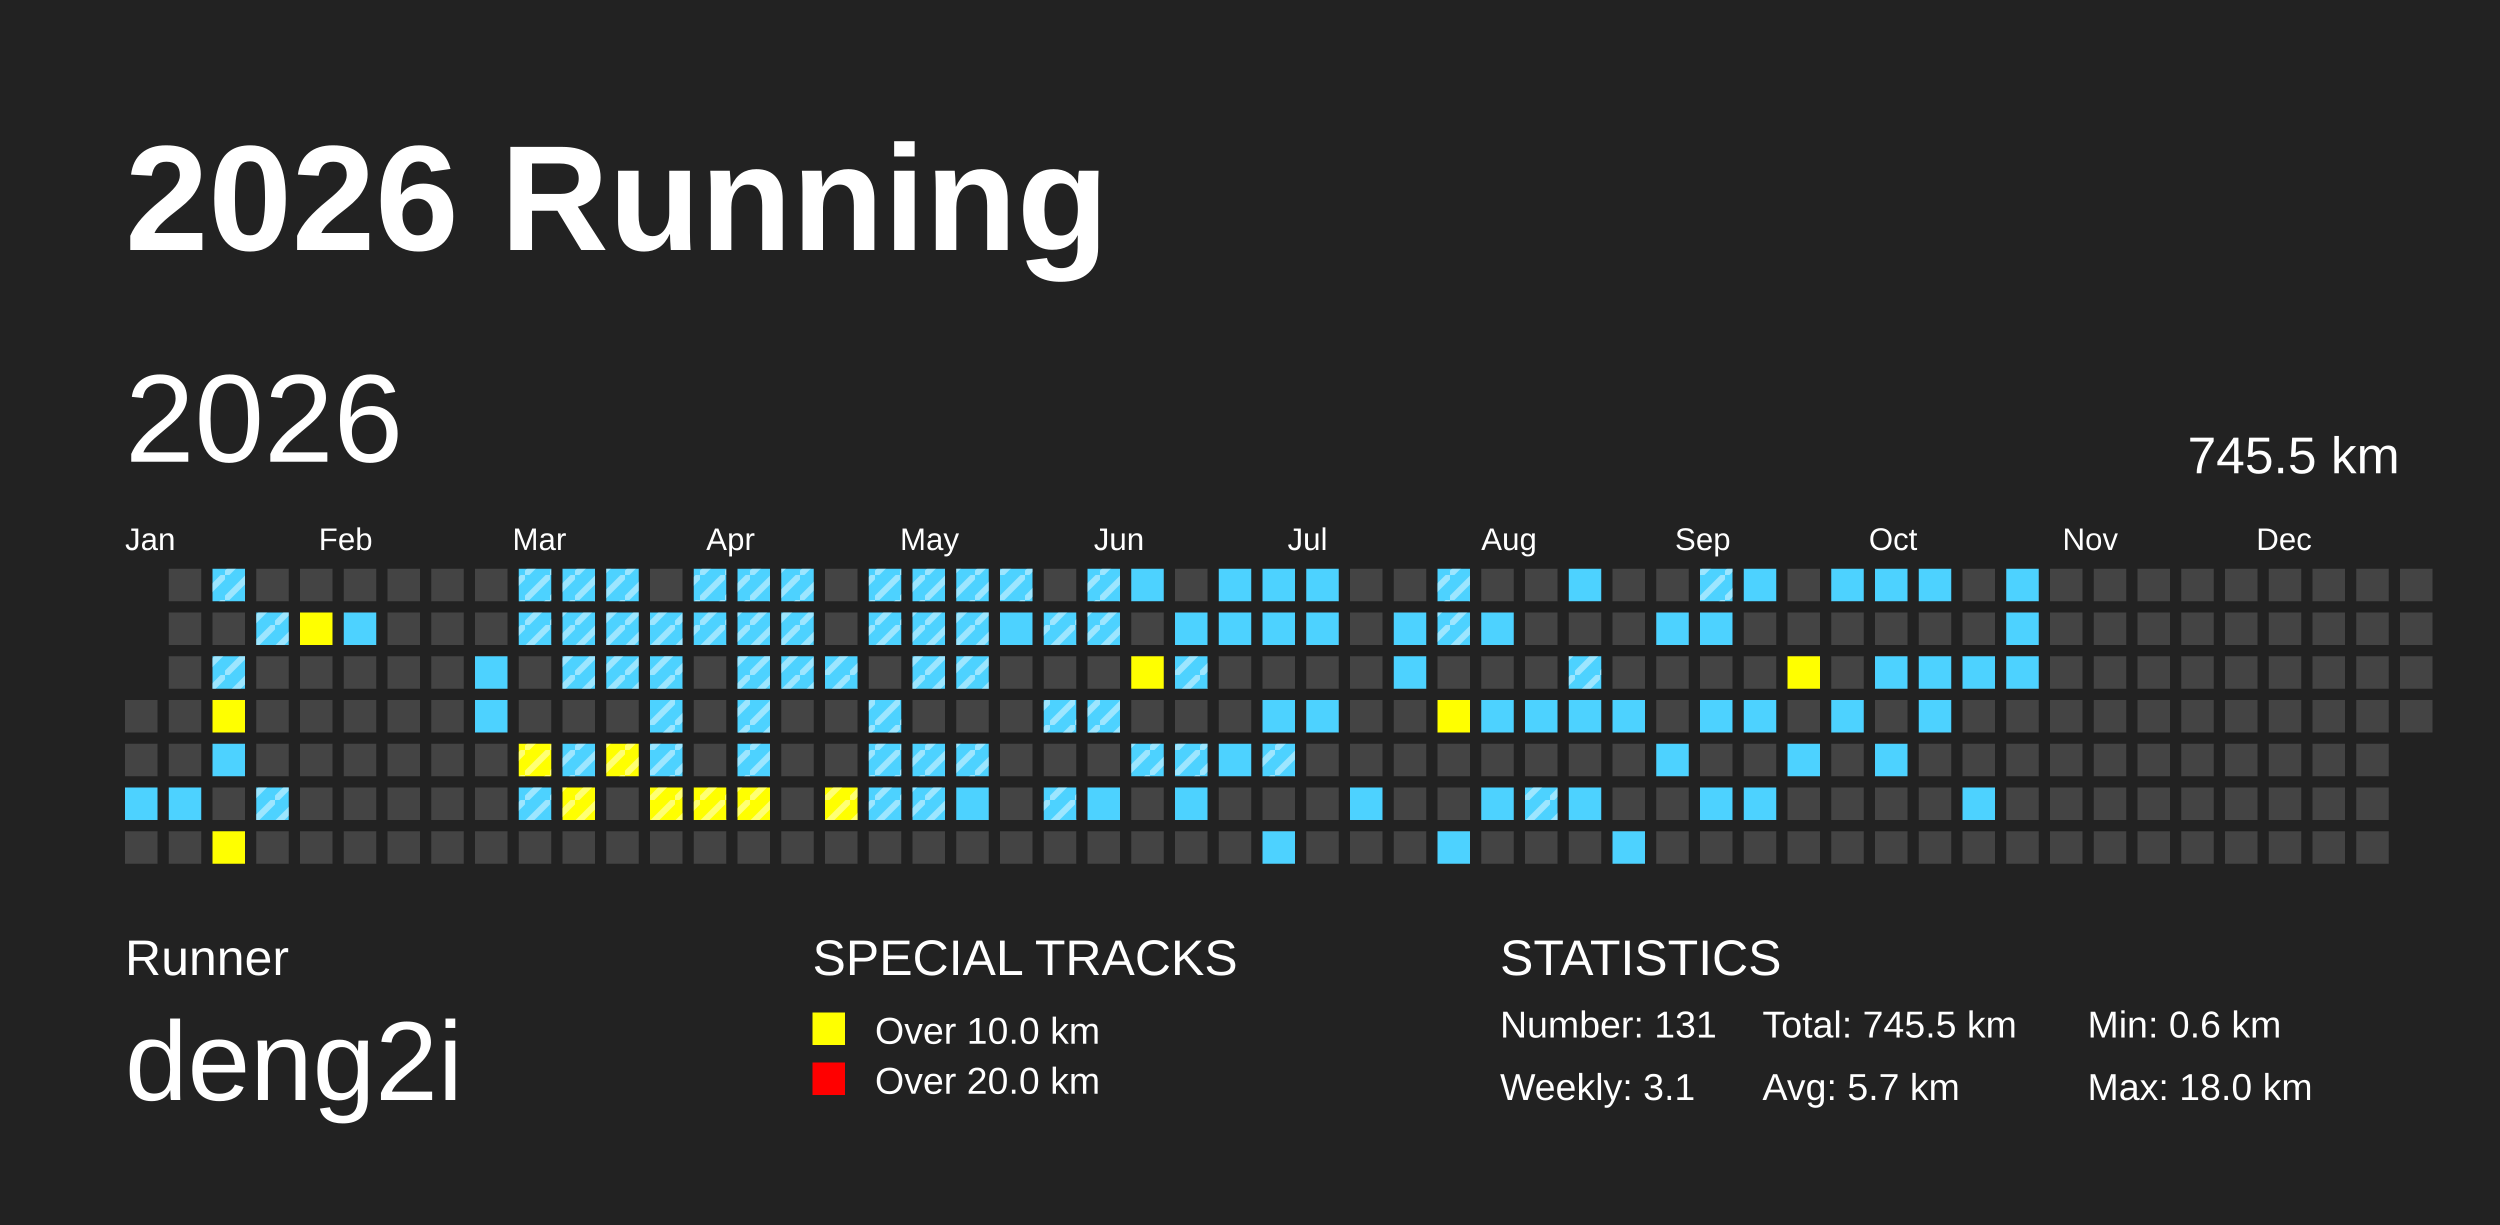
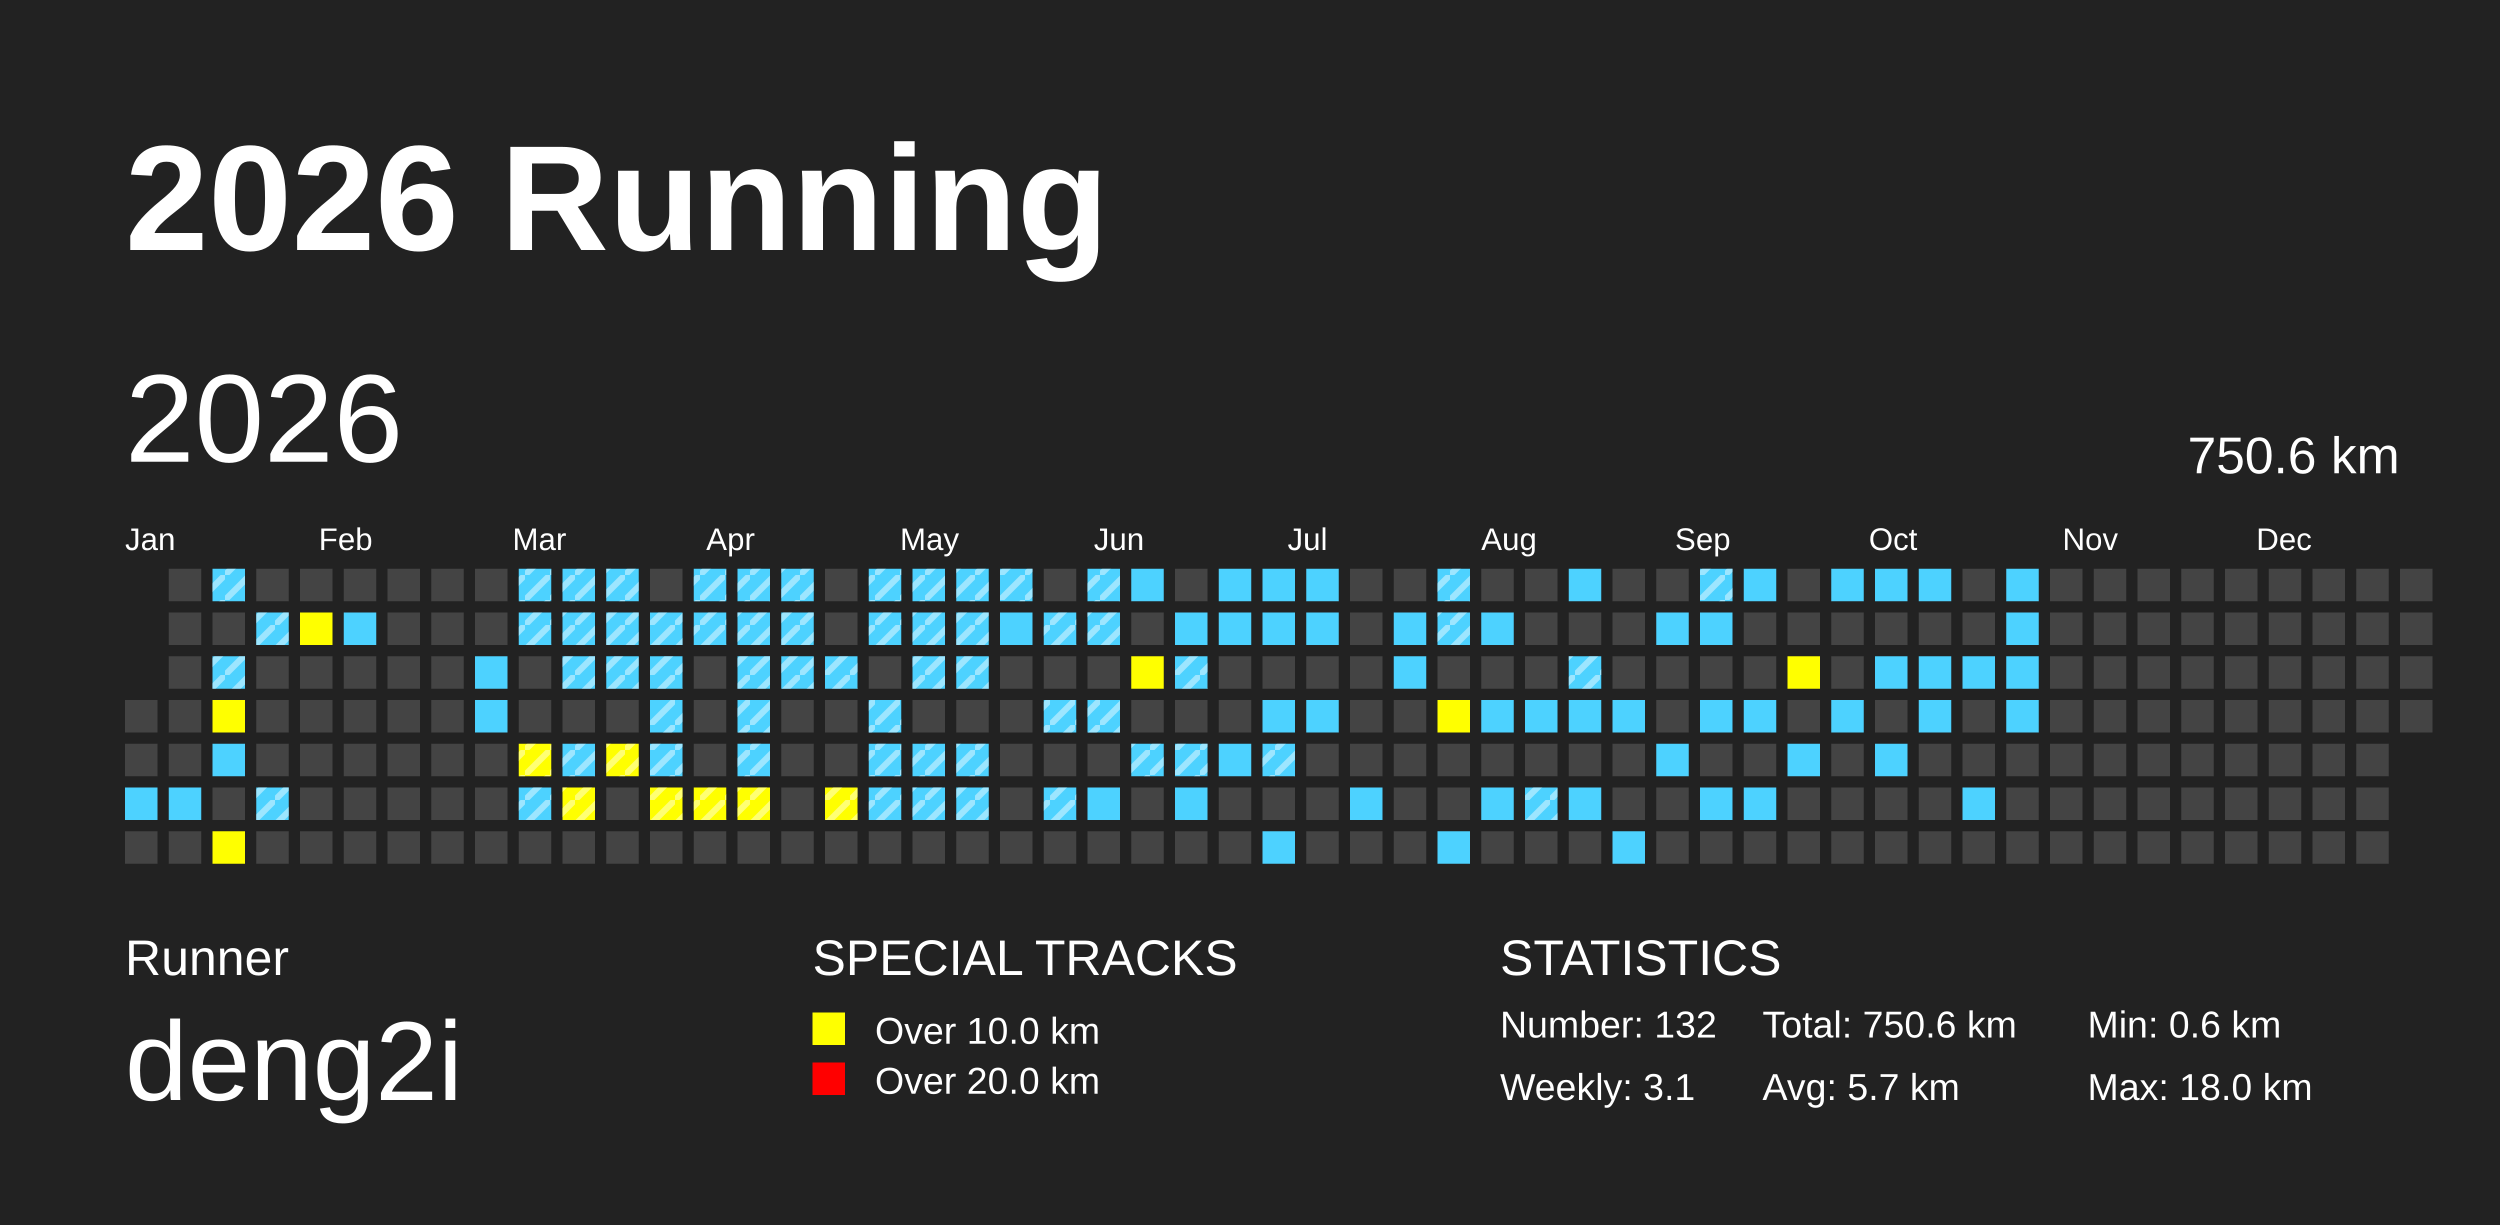
<svg xmlns="http://www.w3.org/2000/svg" baseProfile="full" height="98mm" version="1.1" viewBox="0,0,200,98" width="200mm">
  <defs>
    <pattern height="2" id="indoor-stripe" patternUnits="userSpaceOnUse" width="2">
      <line stroke="white" stroke-opacity="0.45" stroke-width="0.5" x1="0" x2="2" y1="2" y2="0" />
    </pattern>
  </defs>
  <rect fill="#222222" height="98" width="200" x="0" y="0" />
  <text fill="#FFFFFF" style="font-size:12px; font-family:Arial; font-weight:bold;" x="10" y="20">2026 Running</text>
  <text fill="#FFFFFF" style="font-size:4px; font-family:Arial" x="10" y="78">Runner</text>
  <text fill="#FFFFFF" style="font-size:9px; font-family:Arial" x="10" y="88">deng2i</text>
  <text fill="#FFFFFF" style="font-size:4px; font-family:Arial" x="65" y="78">SPECIAL TRACKS</text>
  <rect fill="yellow" height="2.6" width="2.6" x="65" y="81" />
  <text fill="#FFFFFF" style="font-size:3px; font-family:Arial" x="70" y="83.5">Over 10.0 km</text>
  <rect fill="red" height="2.6" width="2.6" x="65" y="85" />
  <text fill="#FFFFFF" style="font-size:3px; font-family:Arial" x="70" y="87.5">Over 20.0 km</text>
  <text fill="#FFFFFF" style="font-size:4px; font-family:Arial" x="120" y="78">STATISTICS</text>
-   <text fill="#FFFFFF" style="font-size:3px; font-family:Arial" x="120" y="83">Number: 131</text>
+   <text fill="#FFFFFF" style="font-size:3px; font-family:Arial" x="120" y="83">Number: 132</text>
  <text fill="#FFFFFF" style="font-size:3px; font-family:Arial" x="120" y="88">Weekly: 3.1</text>
-   <text fill="#FFFFFF" style="font-size:3px; font-family:Arial" x="141" y="83">Total: 745.5 km</text>
+   <text fill="#FFFFFF" style="font-size:3px; font-family:Arial" x="141" y="83">Total: 750.6 km</text>
  <text fill="#FFFFFF" style="font-size:3px; font-family:Arial" x="141" y="88">Avg: 5.7 km</text>
  <text fill="#FFFFFF" style="font-size:3px; font-family:Arial" x="167" y="83">Min: 0.6 km</text>
  <text fill="#FFFFFF" style="font-size:3px; font-family:Arial" x="167" y="88">Max: 18.0 km</text>
  <text dominant-baseline="hanging" fill="#FFFFFF" style="font-size:10.0px; font-family:Arial;" x="10" y="30">2026</text>
-   <text dominant-baseline="hanging" fill="#FFFFFF" style="font-size:4.125px; font-family:Arial;" x="175" y="35">745.5 km</text>
+   <text dominant-baseline="hanging" fill="#FFFFFF" style="font-size:4.125px; font-family:Arial;" x="175" y="35">750.6 km</text>
  <text fill="#FFFFFF" style="font-size:2.5px; font-family:Arial" x="10.0" y="44">Jan</text>
  <text fill="#FFFFFF" style="font-size:2.5px; font-family:Arial" x="25.5" y="44">Feb</text>
  <text fill="#FFFFFF" style="font-size:2.5px; font-family:Arial" x="41.0" y="44">Mar</text>
  <text fill="#FFFFFF" style="font-size:2.5px; font-family:Arial" x="56.5" y="44">Apr</text>
  <text fill="#FFFFFF" style="font-size:2.5px; font-family:Arial" x="72.0" y="44">May</text>
  <text fill="#FFFFFF" style="font-size:2.5px; font-family:Arial" x="87.5" y="44">Jun</text>
  <text fill="#FFFFFF" style="font-size:2.5px; font-family:Arial" x="103.0" y="44">Jul</text>
  <text fill="#FFFFFF" style="font-size:2.5px; font-family:Arial" x="118.5" y="44">Aug</text>
  <text fill="#FFFFFF" style="font-size:2.5px; font-family:Arial" x="134.0" y="44">Sep</text>
  <text fill="#FFFFFF" style="font-size:2.5px; font-family:Arial" x="149.5" y="44">Oct</text>
  <text fill="#FFFFFF" style="font-size:2.5px; font-family:Arial" x="165.0" y="44">Nov</text>
  <text fill="#FFFFFF" style="font-size:2.5px; font-family:Arial" x="180.5" y="44">Dec</text>
  <rect fill="#444444" height="2.6" width="2.6" x="10.0" y="56.0" />
  <rect fill="#444444" height="2.6" width="2.6" x="10.0" y="59.5" />
  <rect fill="#4DD2FF" height="2.6" width="2.6" x="10.0" y="63.0" />
  <rect fill="#444444" height="2.6" width="2.6" x="10.0" y="66.5" />
  <rect fill="#444444" height="2.6" width="2.6" x="13.5" y="45.5" />
  <rect fill="#444444" height="2.6" width="2.6" x="13.5" y="49.0" />
  <rect fill="#444444" height="2.6" width="2.6" x="13.5" y="52.5" />
  <rect fill="#444444" height="2.6" width="2.6" x="13.5" y="56.0" />
  <rect fill="#444444" height="2.6" width="2.6" x="13.5" y="59.5" />
  <rect fill="#4DD2FF" height="2.6" width="2.6" x="13.5" y="63.0" />
  <rect fill="#444444" height="2.6" width="2.6" x="13.5" y="66.5" />
  <rect fill="#4DD2FF" height="2.6" width="2.6" x="17.0" y="45.5" />
  <rect fill="url(#indoor-stripe)" height="2.6" style="pointer-events: none;" width="2.6" x="17.0" y="45.5" />
  <rect fill="#444444" height="2.6" width="2.6" x="17.0" y="49.0" />
  <rect fill="#4DD2FF" height="2.6" width="2.6" x="17.0" y="52.5" />
  <rect fill="url(#indoor-stripe)" height="2.6" style="pointer-events: none;" width="2.6" x="17.0" y="52.5" />
  <rect fill="yellow" height="2.6" width="2.6" x="17.0" y="56.0" />
  <rect fill="#4DD2FF" height="2.6" width="2.6" x="17.0" y="59.5" />
  <rect fill="#444444" height="2.6" width="2.6" x="17.0" y="63.0" />
  <rect fill="yellow" height="2.6" width="2.6" x="17.0" y="66.5" />
  <rect fill="#444444" height="2.6" width="2.6" x="20.5" y="45.5" />
  <rect fill="#4DD2FF" height="2.6" width="2.6" x="20.5" y="49.0" />
  <rect fill="url(#indoor-stripe)" height="2.6" style="pointer-events: none;" width="2.6" x="20.5" y="49.0" />
  <rect fill="#444444" height="2.6" width="2.6" x="20.5" y="52.5" />
  <rect fill="#444444" height="2.6" width="2.6" x="20.5" y="56.0" />
  <rect fill="#444444" height="2.6" width="2.6" x="20.5" y="59.5" />
  <rect fill="#4DD2FF" height="2.6" width="2.6" x="20.5" y="63.0" />
  <rect fill="url(#indoor-stripe)" height="2.6" style="pointer-events: none;" width="2.6" x="20.5" y="63.0" />
  <rect fill="#444444" height="2.6" width="2.6" x="20.5" y="66.5" />
  <rect fill="#444444" height="2.6" width="2.6" x="24.0" y="45.5" />
  <rect fill="yellow" height="2.6" width="2.6" x="24.0" y="49.0" />
  <rect fill="#444444" height="2.6" width="2.6" x="24.0" y="52.5" />
  <rect fill="#444444" height="2.6" width="2.6" x="24.0" y="56.0" />
  <rect fill="#444444" height="2.6" width="2.6" x="24.0" y="59.5" />
  <rect fill="#444444" height="2.6" width="2.6" x="24.0" y="63.0" />
  <rect fill="#444444" height="2.6" width="2.6" x="24.0" y="66.5" />
  <rect fill="#444444" height="2.6" width="2.6" x="27.5" y="45.5" />
  <rect fill="#4DD2FF" height="2.6" width="2.6" x="27.5" y="49.0" />
  <rect fill="#444444" height="2.6" width="2.6" x="27.5" y="52.5" />
  <rect fill="#444444" height="2.6" width="2.6" x="27.5" y="56.0" />
  <rect fill="#444444" height="2.6" width="2.6" x="27.5" y="59.5" />
  <rect fill="#444444" height="2.6" width="2.6" x="27.5" y="63.0" />
  <rect fill="#444444" height="2.6" width="2.6" x="27.5" y="66.5" />
  <rect fill="#444444" height="2.6" width="2.6" x="31.0" y="45.5" />
  <rect fill="#444444" height="2.6" width="2.6" x="31.0" y="49.0" />
  <rect fill="#444444" height="2.6" width="2.6" x="31.0" y="52.5" />
  <rect fill="#444444" height="2.6" width="2.6" x="31.0" y="56.0" />
  <rect fill="#444444" height="2.6" width="2.6" x="31.0" y="59.5" />
  <rect fill="#444444" height="2.6" width="2.6" x="31.0" y="63.0" />
  <rect fill="#444444" height="2.6" width="2.6" x="31.0" y="66.5" />
  <rect fill="#444444" height="2.6" width="2.6" x="34.5" y="45.5" />
  <rect fill="#444444" height="2.6" width="2.6" x="34.5" y="49.0" />
  <rect fill="#444444" height="2.6" width="2.6" x="34.5" y="52.5" />
  <rect fill="#444444" height="2.6" width="2.6" x="34.5" y="56.0" />
  <rect fill="#444444" height="2.6" width="2.6" x="34.5" y="59.5" />
  <rect fill="#444444" height="2.6" width="2.6" x="34.5" y="63.0" />
  <rect fill="#444444" height="2.6" width="2.6" x="34.5" y="66.5" />
  <rect fill="#444444" height="2.6" width="2.6" x="38.0" y="45.5" />
  <rect fill="#444444" height="2.6" width="2.6" x="38.0" y="49.0" />
  <rect fill="#4DD2FF" height="2.6" width="2.6" x="38.0" y="52.5" />
  <rect fill="#4DD2FF" height="2.6" width="2.6" x="38.0" y="56.0" />
  <rect fill="#444444" height="2.6" width="2.6" x="38.0" y="59.5" />
  <rect fill="#444444" height="2.6" width="2.6" x="38.0" y="63.0" />
  <rect fill="#444444" height="2.6" width="2.6" x="38.0" y="66.5" />
  <rect fill="#4DD2FF" height="2.6" width="2.6" x="41.5" y="45.5" />
  <rect fill="url(#indoor-stripe)" height="2.6" style="pointer-events: none;" width="2.6" x="41.5" y="45.5" />
  <rect fill="#4DD2FF" height="2.6" width="2.6" x="41.5" y="49.0" />
  <rect fill="url(#indoor-stripe)" height="2.6" style="pointer-events: none;" width="2.6" x="41.5" y="49.0" />
  <rect fill="#444444" height="2.6" width="2.6" x="41.5" y="52.5" />
  <rect fill="#444444" height="2.6" width="2.6" x="41.5" y="56.0" />
  <rect fill="yellow" height="2.6" width="2.6" x="41.5" y="59.5" />
  <rect fill="url(#indoor-stripe)" height="2.6" style="pointer-events: none;" width="2.6" x="41.5" y="59.5" />
  <rect fill="#4DD2FF" height="2.6" width="2.6" x="41.5" y="63.0" />
  <rect fill="url(#indoor-stripe)" height="2.6" style="pointer-events: none;" width="2.6" x="41.5" y="63.0" />
  <rect fill="#444444" height="2.6" width="2.6" x="41.5" y="66.5" />
  <rect fill="#4DD2FF" height="2.6" width="2.6" x="45.0" y="45.5" />
  <rect fill="url(#indoor-stripe)" height="2.6" style="pointer-events: none;" width="2.6" x="45.0" y="45.5" />
  <rect fill="#4DD2FF" height="2.6" width="2.6" x="45.0" y="49.0" />
  <rect fill="url(#indoor-stripe)" height="2.6" style="pointer-events: none;" width="2.6" x="45.0" y="49.0" />
  <rect fill="#4DD2FF" height="2.6" width="2.6" x="45.0" y="52.5" />
  <rect fill="url(#indoor-stripe)" height="2.6" style="pointer-events: none;" width="2.6" x="45.0" y="52.5" />
  <rect fill="#444444" height="2.6" width="2.6" x="45.0" y="56.0" />
  <rect fill="#4DD2FF" height="2.6" width="2.6" x="45.0" y="59.5" />
  <rect fill="url(#indoor-stripe)" height="2.6" style="pointer-events: none;" width="2.6" x="45.0" y="59.5" />
  <rect fill="yellow" height="2.6" width="2.6" x="45.0" y="63.0" />
  <rect fill="url(#indoor-stripe)" height="2.6" style="pointer-events: none;" width="2.6" x="45.0" y="63.0" />
  <rect fill="#444444" height="2.6" width="2.6" x="45.0" y="66.5" />
  <rect fill="#4DD2FF" height="2.6" width="2.6" x="48.5" y="45.5" />
  <rect fill="url(#indoor-stripe)" height="2.6" style="pointer-events: none;" width="2.6" x="48.5" y="45.5" />
  <rect fill="#4DD2FF" height="2.6" width="2.6" x="48.5" y="49.0" />
  <rect fill="url(#indoor-stripe)" height="2.6" style="pointer-events: none;" width="2.6" x="48.5" y="49.0" />
  <rect fill="#4DD2FF" height="2.6" width="2.6" x="48.5" y="52.5" />
  <rect fill="url(#indoor-stripe)" height="2.6" style="pointer-events: none;" width="2.6" x="48.5" y="52.5" />
  <rect fill="#444444" height="2.6" width="2.6" x="48.5" y="56.0" />
  <rect fill="yellow" height="2.6" width="2.6" x="48.5" y="59.5" />
  <rect fill="url(#indoor-stripe)" height="2.6" style="pointer-events: none;" width="2.6" x="48.5" y="59.5" />
  <rect fill="#444444" height="2.6" width="2.6" x="48.5" y="63.0" />
  <rect fill="#444444" height="2.6" width="2.6" x="48.5" y="66.5" />
  <rect fill="#444444" height="2.6" width="2.6" x="52.0" y="45.5" />
  <rect fill="#4DD2FF" height="2.6" width="2.6" x="52.0" y="49.0" />
  <rect fill="url(#indoor-stripe)" height="2.6" style="pointer-events: none;" width="2.6" x="52.0" y="49.0" />
  <rect fill="#4DD2FF" height="2.6" width="2.6" x="52.0" y="52.5" />
  <rect fill="url(#indoor-stripe)" height="2.6" style="pointer-events: none;" width="2.6" x="52.0" y="52.5" />
  <rect fill="#4DD2FF" height="2.6" width="2.6" x="52.0" y="56.0" />
  <rect fill="url(#indoor-stripe)" height="2.6" style="pointer-events: none;" width="2.6" x="52.0" y="56.0" />
  <rect fill="#4DD2FF" height="2.6" width="2.6" x="52.0" y="59.5" />
  <rect fill="url(#indoor-stripe)" height="2.6" style="pointer-events: none;" width="2.6" x="52.0" y="59.5" />
  <rect fill="yellow" height="2.6" width="2.6" x="52.0" y="63.0" />
  <rect fill="url(#indoor-stripe)" height="2.6" style="pointer-events: none;" width="2.6" x="52.0" y="63.0" />
  <rect fill="#444444" height="2.6" width="2.6" x="52.0" y="66.5" />
  <rect fill="#4DD2FF" height="2.6" width="2.6" x="55.5" y="45.5" />
  <rect fill="url(#indoor-stripe)" height="2.6" style="pointer-events: none;" width="2.6" x="55.5" y="45.5" />
  <rect fill="#4DD2FF" height="2.6" width="2.6" x="55.5" y="49.0" />
  <rect fill="url(#indoor-stripe)" height="2.6" style="pointer-events: none;" width="2.6" x="55.5" y="49.0" />
  <rect fill="#444444" height="2.6" width="2.6" x="55.5" y="52.5" />
  <rect fill="#444444" height="2.6" width="2.6" x="55.5" y="56.0" />
  <rect fill="#444444" height="2.6" width="2.6" x="55.5" y="59.5" />
  <rect fill="yellow" height="2.6" width="2.6" x="55.5" y="63.0" />
  <rect fill="url(#indoor-stripe)" height="2.6" style="pointer-events: none;" width="2.6" x="55.5" y="63.0" />
  <rect fill="#444444" height="2.6" width="2.6" x="55.5" y="66.5" />
  <rect fill="#4DD2FF" height="2.6" width="2.6" x="59.0" y="45.5" />
  <rect fill="url(#indoor-stripe)" height="2.6" style="pointer-events: none;" width="2.6" x="59.0" y="45.5" />
  <rect fill="#4DD2FF" height="2.6" width="2.6" x="59.0" y="49.0" />
  <rect fill="url(#indoor-stripe)" height="2.6" style="pointer-events: none;" width="2.6" x="59.0" y="49.0" />
  <rect fill="#4DD2FF" height="2.6" width="2.6" x="59.0" y="52.5" />
  <rect fill="url(#indoor-stripe)" height="2.6" style="pointer-events: none;" width="2.6" x="59.0" y="52.5" />
  <rect fill="#4DD2FF" height="2.6" width="2.6" x="59.0" y="56.0" />
  <rect fill="url(#indoor-stripe)" height="2.6" style="pointer-events: none;" width="2.6" x="59.0" y="56.0" />
  <rect fill="#4DD2FF" height="2.6" width="2.6" x="59.0" y="59.5" />
  <rect fill="url(#indoor-stripe)" height="2.6" style="pointer-events: none;" width="2.6" x="59.0" y="59.5" />
  <rect fill="yellow" height="2.6" width="2.6" x="59.0" y="63.0" />
  <rect fill="url(#indoor-stripe)" height="2.6" style="pointer-events: none;" width="2.6" x="59.0" y="63.0" />
  <rect fill="#444444" height="2.6" width="2.6" x="59.0" y="66.5" />
  <rect fill="#4DD2FF" height="2.6" width="2.6" x="62.5" y="45.5" />
  <rect fill="url(#indoor-stripe)" height="2.6" style="pointer-events: none;" width="2.6" x="62.5" y="45.5" />
  <rect fill="#4DD2FF" height="2.6" width="2.6" x="62.5" y="49.0" />
  <rect fill="url(#indoor-stripe)" height="2.6" style="pointer-events: none;" width="2.6" x="62.5" y="49.0" />
  <rect fill="#4DD2FF" height="2.6" width="2.6" x="62.5" y="52.5" />
  <rect fill="url(#indoor-stripe)" height="2.6" style="pointer-events: none;" width="2.6" x="62.5" y="52.5" />
  <rect fill="#444444" height="2.6" width="2.6" x="62.5" y="56.0" />
  <rect fill="#444444" height="2.6" width="2.6" x="62.5" y="59.5" />
  <rect fill="#444444" height="2.6" width="2.6" x="62.5" y="63.0" />
  <rect fill="#444444" height="2.6" width="2.6" x="62.5" y="66.5" />
  <rect fill="#444444" height="2.6" width="2.6" x="66.0" y="45.5" />
  <rect fill="#444444" height="2.6" width="2.6" x="66.0" y="49.0" />
  <rect fill="#4DD2FF" height="2.6" width="2.6" x="66.0" y="52.5" />
  <rect fill="url(#indoor-stripe)" height="2.6" style="pointer-events: none;" width="2.6" x="66.0" y="52.5" />
  <rect fill="#444444" height="2.6" width="2.6" x="66.0" y="56.0" />
  <rect fill="#444444" height="2.6" width="2.6" x="66.0" y="59.5" />
  <rect fill="yellow" height="2.6" width="2.6" x="66.0" y="63.0" />
  <rect fill="url(#indoor-stripe)" height="2.6" style="pointer-events: none;" width="2.6" x="66.0" y="63.0" />
  <rect fill="#444444" height="2.6" width="2.6" x="66.0" y="66.5" />
  <rect fill="#4DD2FF" height="2.6" width="2.6" x="69.5" y="45.5" />
  <rect fill="url(#indoor-stripe)" height="2.6" style="pointer-events: none;" width="2.6" x="69.5" y="45.5" />
  <rect fill="#4DD2FF" height="2.6" width="2.6" x="69.5" y="49.0" />
  <rect fill="url(#indoor-stripe)" height="2.6" style="pointer-events: none;" width="2.6" x="69.5" y="49.0" />
  <rect fill="#444444" height="2.6" width="2.6" x="69.5" y="52.5" />
  <rect fill="#4DD2FF" height="2.6" width="2.6" x="69.5" y="56.0" />
  <rect fill="url(#indoor-stripe)" height="2.6" style="pointer-events: none;" width="2.6" x="69.5" y="56.0" />
  <rect fill="#4DD2FF" height="2.6" width="2.6" x="69.5" y="59.5" />
  <rect fill="url(#indoor-stripe)" height="2.6" style="pointer-events: none;" width="2.6" x="69.5" y="59.5" />
  <rect fill="#4DD2FF" height="2.6" width="2.6" x="69.5" y="63.0" />
  <rect fill="url(#indoor-stripe)" height="2.6" style="pointer-events: none;" width="2.6" x="69.5" y="63.0" />
  <rect fill="#444444" height="2.6" width="2.6" x="69.5" y="66.5" />
  <rect fill="#4DD2FF" height="2.6" width="2.6" x="73.0" y="45.5" />
  <rect fill="url(#indoor-stripe)" height="2.6" style="pointer-events: none;" width="2.6" x="73.0" y="45.5" />
  <rect fill="#4DD2FF" height="2.6" width="2.6" x="73.0" y="49.0" />
  <rect fill="url(#indoor-stripe)" height="2.6" style="pointer-events: none;" width="2.6" x="73.0" y="49.0" />
  <rect fill="#4DD2FF" height="2.6" width="2.6" x="73.0" y="52.5" />
  <rect fill="url(#indoor-stripe)" height="2.6" style="pointer-events: none;" width="2.6" x="73.0" y="52.5" />
  <rect fill="#444444" height="2.6" width="2.6" x="73.0" y="56.0" />
  <rect fill="#4DD2FF" height="2.6" width="2.6" x="73.0" y="59.5" />
  <rect fill="url(#indoor-stripe)" height="2.6" style="pointer-events: none;" width="2.6" x="73.0" y="59.5" />
  <rect fill="#4DD2FF" height="2.6" width="2.6" x="73.0" y="63.0" />
  <rect fill="url(#indoor-stripe)" height="2.6" style="pointer-events: none;" width="2.6" x="73.0" y="63.0" />
  <rect fill="#444444" height="2.6" width="2.6" x="73.0" y="66.5" />
  <rect fill="#4DD2FF" height="2.6" width="2.6" x="76.5" y="45.5" />
  <rect fill="url(#indoor-stripe)" height="2.6" style="pointer-events: none;" width="2.6" x="76.5" y="45.5" />
  <rect fill="#4DD2FF" height="2.6" width="2.6" x="76.5" y="49.0" />
  <rect fill="url(#indoor-stripe)" height="2.6" style="pointer-events: none;" width="2.6" x="76.5" y="49.0" />
  <rect fill="#4DD2FF" height="2.6" width="2.6" x="76.5" y="52.5" />
  <rect fill="url(#indoor-stripe)" height="2.6" style="pointer-events: none;" width="2.6" x="76.5" y="52.5" />
  <rect fill="#444444" height="2.6" width="2.6" x="76.5" y="56.0" />
  <rect fill="#4DD2FF" height="2.6" width="2.6" x="76.5" y="59.5" />
  <rect fill="url(#indoor-stripe)" height="2.6" style="pointer-events: none;" width="2.6" x="76.5" y="59.5" />
  <rect fill="#4DD2FF" height="2.6" width="2.6" x="76.5" y="63.0" />
+   <rect fill="url(#indoor-stripe)" height="2.6" style="pointer-events: none;" width="2.6" x="76.5" y="63.0" />
  <rect fill="#444444" height="2.6" width="2.6" x="76.5" y="66.5" />
  <rect fill="#4DD2FF" height="2.6" width="2.6" x="80.0" y="45.5" />
  <rect fill="url(#indoor-stripe)" height="2.6" style="pointer-events: none;" width="2.6" x="80.0" y="45.5" />
  <rect fill="#4DD2FF" height="2.6" width="2.6" x="80.0" y="49.0" />
  <rect fill="#444444" height="2.6" width="2.6" x="80.0" y="52.5" />
  <rect fill="#444444" height="2.6" width="2.6" x="80.0" y="56.0" />
  <rect fill="#444444" height="2.6" width="2.6" x="80.0" y="59.5" />
  <rect fill="#444444" height="2.6" width="2.6" x="80.0" y="63.0" />
  <rect fill="#444444" height="2.6" width="2.6" x="80.0" y="66.5" />
  <rect fill="#444444" height="2.6" width="2.6" x="83.5" y="45.5" />
  <rect fill="#4DD2FF" height="2.6" width="2.6" x="83.5" y="49.0" />
  <rect fill="url(#indoor-stripe)" height="2.6" style="pointer-events: none;" width="2.6" x="83.5" y="49.0" />
  <rect fill="#444444" height="2.6" width="2.6" x="83.5" y="52.5" />
  <rect fill="#4DD2FF" height="2.6" width="2.6" x="83.5" y="56.0" />
  <rect fill="url(#indoor-stripe)" height="2.6" style="pointer-events: none;" width="2.6" x="83.5" y="56.0" />
  <rect fill="#444444" height="2.6" width="2.6" x="83.5" y="59.5" />
  <rect fill="#4DD2FF" height="2.6" width="2.6" x="83.5" y="63.0" />
  <rect fill="url(#indoor-stripe)" height="2.6" style="pointer-events: none;" width="2.6" x="83.5" y="63.0" />
  <rect fill="#444444" height="2.6" width="2.6" x="83.5" y="66.5" />
  <rect fill="#4DD2FF" height="2.6" width="2.6" x="87.0" y="45.5" />
  <rect fill="url(#indoor-stripe)" height="2.6" style="pointer-events: none;" width="2.6" x="87.0" y="45.5" />
  <rect fill="#4DD2FF" height="2.6" width="2.6" x="87.0" y="49.0" />
  <rect fill="url(#indoor-stripe)" height="2.6" style="pointer-events: none;" width="2.6" x="87.0" y="49.0" />
  <rect fill="#444444" height="2.6" width="2.6" x="87.0" y="52.5" />
  <rect fill="#4DD2FF" height="2.6" width="2.6" x="87.0" y="56.0" />
  <rect fill="url(#indoor-stripe)" height="2.6" style="pointer-events: none;" width="2.6" x="87.0" y="56.0" />
  <rect fill="#444444" height="2.6" width="2.6" x="87.0" y="59.5" />
  <rect fill="#4DD2FF" height="2.6" width="2.6" x="87.0" y="63.0" />
  <rect fill="#444444" height="2.6" width="2.6" x="87.0" y="66.5" />
  <rect fill="#4DD2FF" height="2.6" width="2.6" x="90.5" y="45.5" />
  <rect fill="#444444" height="2.6" width="2.6" x="90.5" y="49.0" />
  <rect fill="yellow" height="2.6" width="2.6" x="90.5" y="52.5" />
  <rect fill="#444444" height="2.6" width="2.6" x="90.5" y="56.0" />
  <rect fill="#4DD2FF" height="2.6" width="2.6" x="90.5" y="59.5" />
  <rect fill="url(#indoor-stripe)" height="2.6" style="pointer-events: none;" width="2.6" x="90.5" y="59.5" />
  <rect fill="#444444" height="2.6" width="2.6" x="90.5" y="63.0" />
  <rect fill="#444444" height="2.6" width="2.6" x="90.5" y="66.5" />
  <rect fill="#444444" height="2.6" width="2.6" x="94.0" y="45.5" />
  <rect fill="#4DD2FF" height="2.6" width="2.6" x="94.0" y="49.0" />
  <rect fill="#4DD2FF" height="2.6" width="2.6" x="94.0" y="52.5" />
  <rect fill="url(#indoor-stripe)" height="2.6" style="pointer-events: none;" width="2.6" x="94.0" y="52.5" />
  <rect fill="#444444" height="2.6" width="2.6" x="94.0" y="56.0" />
  <rect fill="#4DD2FF" height="2.6" width="2.6" x="94.0" y="59.5" />
  <rect fill="url(#indoor-stripe)" height="2.6" style="pointer-events: none;" width="2.6" x="94.0" y="59.5" />
  <rect fill="#4DD2FF" height="2.6" width="2.6" x="94.0" y="63.0" />
  <rect fill="#444444" height="2.6" width="2.6" x="94.0" y="66.5" />
  <rect fill="#4DD2FF" height="2.6" width="2.6" x="97.5" y="45.5" />
  <rect fill="#4DD2FF" height="2.6" width="2.6" x="97.5" y="49.0" />
  <rect fill="#444444" height="2.6" width="2.6" x="97.5" y="52.5" />
  <rect fill="#444444" height="2.6" width="2.6" x="97.5" y="56.0" />
  <rect fill="#4DD2FF" height="2.6" width="2.6" x="97.5" y="59.5" />
  <rect fill="#444444" height="2.6" width="2.6" x="97.5" y="63.0" />
  <rect fill="#444444" height="2.6" width="2.6" x="97.5" y="66.5" />
  <rect fill="#4DD2FF" height="2.6" width="2.6" x="101.0" y="45.5" />
  <rect fill="#4DD2FF" height="2.6" width="2.6" x="101.0" y="49.0" />
  <rect fill="#444444" height="2.6" width="2.6" x="101.0" y="52.5" />
  <rect fill="#4DD2FF" height="2.6" width="2.6" x="101.0" y="56.0" />
  <rect fill="#4DD2FF" height="2.6" width="2.6" x="101.0" y="59.5" />
  <rect fill="url(#indoor-stripe)" height="2.6" style="pointer-events: none;" width="2.6" x="101.0" y="59.5" />
  <rect fill="#444444" height="2.6" width="2.6" x="101.0" y="63.0" />
  <rect fill="#4DD2FF" height="2.6" width="2.6" x="101.0" y="66.5" />
  <rect fill="#4DD2FF" height="2.6" width="2.6" x="104.5" y="45.5" />
  <rect fill="#4DD2FF" height="2.6" width="2.6" x="104.5" y="49.0" />
  <rect fill="#444444" height="2.6" width="2.6" x="104.5" y="52.5" />
  <rect fill="#4DD2FF" height="2.6" width="2.6" x="104.5" y="56.0" />
  <rect fill="#444444" height="2.6" width="2.6" x="104.5" y="59.5" />
  <rect fill="#444444" height="2.6" width="2.6" x="104.5" y="63.0" />
  <rect fill="#444444" height="2.6" width="2.6" x="104.5" y="66.5" />
  <rect fill="#444444" height="2.6" width="2.6" x="108.0" y="45.5" />
  <rect fill="#444444" height="2.6" width="2.6" x="108.0" y="49.0" />
  <rect fill="#444444" height="2.6" width="2.6" x="108.0" y="52.5" />
  <rect fill="#444444" height="2.6" width="2.6" x="108.0" y="56.0" />
  <rect fill="#444444" height="2.6" width="2.6" x="108.0" y="59.5" />
  <rect fill="#4DD2FF" height="2.6" width="2.6" x="108.0" y="63.0" />
  <rect fill="#444444" height="2.6" width="2.6" x="108.0" y="66.5" />
  <rect fill="#444444" height="2.6" width="2.6" x="111.5" y="45.5" />
  <rect fill="#4DD2FF" height="2.6" width="2.6" x="111.5" y="49.0" />
  <rect fill="#4DD2FF" height="2.6" width="2.6" x="111.5" y="52.5" />
  <rect fill="#444444" height="2.6" width="2.6" x="111.5" y="56.0" />
  <rect fill="#444444" height="2.6" width="2.6" x="111.5" y="59.5" />
  <rect fill="#444444" height="2.6" width="2.6" x="111.5" y="63.0" />
  <rect fill="#444444" height="2.6" width="2.6" x="111.5" y="66.5" />
  <rect fill="#4DD2FF" height="2.6" width="2.6" x="115.0" y="45.5" />
  <rect fill="url(#indoor-stripe)" height="2.6" style="pointer-events: none;" width="2.6" x="115.0" y="45.5" />
  <rect fill="#4DD2FF" height="2.6" width="2.6" x="115.0" y="49.0" />
  <rect fill="url(#indoor-stripe)" height="2.6" style="pointer-events: none;" width="2.6" x="115.0" y="49.0" />
  <rect fill="#444444" height="2.6" width="2.6" x="115.0" y="52.5" />
  <rect fill="yellow" height="2.6" width="2.6" x="115.0" y="56.0" />
  <rect fill="#444444" height="2.6" width="2.6" x="115.0" y="59.5" />
  <rect fill="#444444" height="2.6" width="2.6" x="115.0" y="63.0" />
  <rect fill="#4DD2FF" height="2.6" width="2.6" x="115.0" y="66.5" />
  <rect fill="#444444" height="2.6" width="2.6" x="118.5" y="45.5" />
  <rect fill="#4DD2FF" height="2.6" width="2.6" x="118.5" y="49.0" />
  <rect fill="#444444" height="2.6" width="2.6" x="118.5" y="52.5" />
  <rect fill="#4DD2FF" height="2.6" width="2.6" x="118.5" y="56.0" />
  <rect fill="#444444" height="2.6" width="2.6" x="118.5" y="59.5" />
  <rect fill="#4DD2FF" height="2.6" width="2.6" x="118.5" y="63.0" />
  <rect fill="#444444" height="2.6" width="2.6" x="118.5" y="66.5" />
  <rect fill="#444444" height="2.6" width="2.6" x="122.0" y="45.5" />
  <rect fill="#444444" height="2.6" width="2.6" x="122.0" y="49.0" />
  <rect fill="#444444" height="2.6" width="2.6" x="122.0" y="52.5" />
  <rect fill="#4DD2FF" height="2.6" width="2.6" x="122.0" y="56.0" />
  <rect fill="#444444" height="2.6" width="2.6" x="122.0" y="59.5" />
  <rect fill="#4DD2FF" height="2.6" width="2.6" x="122.0" y="63.0" />
  <rect fill="url(#indoor-stripe)" height="2.6" style="pointer-events: none;" width="2.6" x="122.0" y="63.0" />
  <rect fill="#444444" height="2.6" width="2.6" x="122.0" y="66.5" />
  <rect fill="#4DD2FF" height="2.6" width="2.6" x="125.5" y="45.5" />
  <rect fill="#444444" height="2.6" width="2.6" x="125.5" y="49.0" />
  <rect fill="#4DD2FF" height="2.6" width="2.6" x="125.5" y="52.5" />
  <rect fill="url(#indoor-stripe)" height="2.6" style="pointer-events: none;" width="2.6" x="125.5" y="52.5" />
  <rect fill="#4DD2FF" height="2.6" width="2.6" x="125.5" y="56.0" />
  <rect fill="#444444" height="2.6" width="2.6" x="125.5" y="59.5" />
  <rect fill="#4DD2FF" height="2.6" width="2.6" x="125.5" y="63.0" />
  <rect fill="#444444" height="2.6" width="2.6" x="125.5" y="66.5" />
  <rect fill="#444444" height="2.6" width="2.6" x="129.0" y="45.5" />
  <rect fill="#444444" height="2.6" width="2.6" x="129.0" y="49.0" />
  <rect fill="#444444" height="2.6" width="2.6" x="129.0" y="52.5" />
  <rect fill="#4DD2FF" height="2.6" width="2.6" x="129.0" y="56.0" />
  <rect fill="#444444" height="2.6" width="2.6" x="129.0" y="59.5" />
  <rect fill="#444444" height="2.6" width="2.6" x="129.0" y="63.0" />
  <rect fill="#4DD2FF" height="2.6" width="2.6" x="129.0" y="66.5" />
  <rect fill="#444444" height="2.6" width="2.6" x="132.5" y="45.5" />
  <rect fill="#4DD2FF" height="2.6" width="2.6" x="132.5" y="49.0" />
  <rect fill="#444444" height="2.6" width="2.6" x="132.5" y="52.5" />
  <rect fill="#444444" height="2.6" width="2.6" x="132.5" y="56.0" />
  <rect fill="#4DD2FF" height="2.6" width="2.6" x="132.5" y="59.5" />
  <rect fill="#444444" height="2.6" width="2.6" x="132.5" y="63.0" />
  <rect fill="#444444" height="2.6" width="2.6" x="132.5" y="66.5" />
  <rect fill="#4DD2FF" height="2.6" width="2.6" x="136.0" y="45.5" />
  <rect fill="url(#indoor-stripe)" height="2.6" style="pointer-events: none;" width="2.6" x="136.0" y="45.5" />
  <rect fill="#4DD2FF" height="2.6" width="2.6" x="136.0" y="49.0" />
  <rect fill="#444444" height="2.6" width="2.6" x="136.0" y="52.5" />
  <rect fill="#4DD2FF" height="2.6" width="2.6" x="136.0" y="56.0" />
  <rect fill="#444444" height="2.6" width="2.6" x="136.0" y="59.5" />
  <rect fill="#4DD2FF" height="2.6" width="2.6" x="136.0" y="63.0" />
  <rect fill="#444444" height="2.6" width="2.6" x="136.0" y="66.5" />
  <rect fill="#4DD2FF" height="2.6" width="2.6" x="139.5" y="45.5" />
  <rect fill="#444444" height="2.6" width="2.6" x="139.5" y="49.0" />
  <rect fill="#444444" height="2.6" width="2.6" x="139.5" y="52.5" />
  <rect fill="#4DD2FF" height="2.6" width="2.6" x="139.5" y="56.0" />
  <rect fill="#444444" height="2.6" width="2.6" x="139.5" y="59.5" />
  <rect fill="#4DD2FF" height="2.6" width="2.6" x="139.5" y="63.0" />
  <rect fill="#444444" height="2.6" width="2.6" x="139.5" y="66.5" />
  <rect fill="#444444" height="2.6" width="2.6" x="143.0" y="45.5" />
  <rect fill="#444444" height="2.6" width="2.6" x="143.0" y="49.0" />
  <rect fill="yellow" height="2.6" width="2.6" x="143.0" y="52.5" />
  <rect fill="#444444" height="2.6" width="2.6" x="143.0" y="56.0" />
  <rect fill="#4DD2FF" height="2.6" width="2.6" x="143.0" y="59.5" />
  <rect fill="#444444" height="2.6" width="2.6" x="143.0" y="63.0" />
  <rect fill="#444444" height="2.6" width="2.6" x="143.0" y="66.5" />
  <rect fill="#4DD2FF" height="2.6" width="2.6" x="146.5" y="45.5" />
  <rect fill="#444444" height="2.6" width="2.6" x="146.5" y="49.0" />
  <rect fill="#444444" height="2.6" width="2.6" x="146.5" y="52.5" />
  <rect fill="#4DD2FF" height="2.6" width="2.6" x="146.5" y="56.0" />
  <rect fill="#444444" height="2.6" width="2.6" x="146.5" y="59.5" />
  <rect fill="#444444" height="2.6" width="2.6" x="146.5" y="63.0" />
  <rect fill="#444444" height="2.6" width="2.6" x="146.5" y="66.5" />
  <rect fill="#4DD2FF" height="2.6" width="2.6" x="150.0" y="45.5" />
  <rect fill="#444444" height="2.6" width="2.6" x="150.0" y="49.0" />
  <rect fill="#4DD2FF" height="2.6" width="2.6" x="150.0" y="52.5" />
  <rect fill="#444444" height="2.6" width="2.6" x="150.0" y="56.0" />
  <rect fill="#4DD2FF" height="2.6" width="2.6" x="150.0" y="59.5" />
  <rect fill="#444444" height="2.6" width="2.6" x="150.0" y="63.0" />
  <rect fill="#444444" height="2.6" width="2.6" x="150.0" y="66.5" />
  <rect fill="#4DD2FF" height="2.6" width="2.6" x="153.5" y="45.5" />
  <rect fill="#444444" height="2.6" width="2.6" x="153.5" y="49.0" />
  <rect fill="#4DD2FF" height="2.6" width="2.6" x="153.5" y="52.5" />
  <rect fill="#4DD2FF" height="2.6" width="2.6" x="153.5" y="56.0" />
  <rect fill="#444444" height="2.6" width="2.6" x="153.5" y="59.5" />
  <rect fill="#444444" height="2.6" width="2.6" x="153.5" y="63.0" />
  <rect fill="#444444" height="2.6" width="2.6" x="153.5" y="66.5" />
  <rect fill="#444444" height="2.6" width="2.6" x="157.0" y="45.5" />
  <rect fill="#444444" height="2.6" width="2.6" x="157.0" y="49.0" />
  <rect fill="#4DD2FF" height="2.6" width="2.6" x="157.0" y="52.5" />
  <rect fill="#444444" height="2.6" width="2.6" x="157.0" y="56.0" />
  <rect fill="#444444" height="2.6" width="2.6" x="157.0" y="59.5" />
  <rect fill="#4DD2FF" height="2.6" width="2.6" x="157.0" y="63.0" />
  <rect fill="#444444" height="2.6" width="2.6" x="157.0" y="66.5" />
  <rect fill="#4DD2FF" height="2.6" width="2.6" x="160.5" y="45.5" />
  <rect fill="#4DD2FF" height="2.6" width="2.6" x="160.5" y="49.0" />
  <rect fill="#4DD2FF" height="2.6" width="2.6" x="160.5" y="52.5" />
-   <rect fill="#444444" height="2.6" width="2.6" x="160.5" y="56.0" />
+   <rect fill="#4DD2FF" height="2.6" width="2.6" x="160.5" y="56.0" />
  <rect fill="#444444" height="2.6" width="2.6" x="160.5" y="59.5" />
  <rect fill="#444444" height="2.6" width="2.6" x="160.5" y="63.0" />
  <rect fill="#444444" height="2.6" width="2.6" x="160.5" y="66.5" />
  <rect fill="#444444" height="2.6" width="2.6" x="164.0" y="45.5" />
  <rect fill="#444444" height="2.6" width="2.6" x="164.0" y="49.0" />
  <rect fill="#444444" height="2.6" width="2.6" x="164.0" y="52.5" />
  <rect fill="#444444" height="2.6" width="2.6" x="164.0" y="56.0" />
  <rect fill="#444444" height="2.6" width="2.6" x="164.0" y="59.5" />
  <rect fill="#444444" height="2.6" width="2.6" x="164.0" y="63.0" />
  <rect fill="#444444" height="2.6" width="2.6" x="164.0" y="66.5" />
  <rect fill="#444444" height="2.6" width="2.6" x="167.5" y="45.5" />
  <rect fill="#444444" height="2.6" width="2.6" x="167.5" y="49.0" />
  <rect fill="#444444" height="2.6" width="2.6" x="167.5" y="52.5" />
  <rect fill="#444444" height="2.6" width="2.6" x="167.5" y="56.0" />
  <rect fill="#444444" height="2.6" width="2.6" x="167.5" y="59.5" />
  <rect fill="#444444" height="2.6" width="2.6" x="167.5" y="63.0" />
  <rect fill="#444444" height="2.6" width="2.6" x="167.5" y="66.5" />
  <rect fill="#444444" height="2.6" width="2.6" x="171.0" y="45.5" />
  <rect fill="#444444" height="2.6" width="2.6" x="171.0" y="49.0" />
  <rect fill="#444444" height="2.6" width="2.6" x="171.0" y="52.5" />
  <rect fill="#444444" height="2.6" width="2.6" x="171.0" y="56.0" />
  <rect fill="#444444" height="2.6" width="2.6" x="171.0" y="59.5" />
  <rect fill="#444444" height="2.6" width="2.6" x="171.0" y="63.0" />
  <rect fill="#444444" height="2.6" width="2.6" x="171.0" y="66.5" />
  <rect fill="#444444" height="2.6" width="2.6" x="174.5" y="45.5" />
  <rect fill="#444444" height="2.6" width="2.6" x="174.5" y="49.0" />
  <rect fill="#444444" height="2.6" width="2.6" x="174.5" y="52.5" />
  <rect fill="#444444" height="2.6" width="2.6" x="174.5" y="56.0" />
  <rect fill="#444444" height="2.6" width="2.6" x="174.5" y="59.5" />
  <rect fill="#444444" height="2.6" width="2.6" x="174.5" y="63.0" />
  <rect fill="#444444" height="2.6" width="2.6" x="174.5" y="66.5" />
  <rect fill="#444444" height="2.6" width="2.6" x="178.0" y="45.5" />
  <rect fill="#444444" height="2.6" width="2.6" x="178.0" y="49.0" />
  <rect fill="#444444" height="2.6" width="2.6" x="178.0" y="52.5" />
  <rect fill="#444444" height="2.6" width="2.6" x="178.0" y="56.0" />
  <rect fill="#444444" height="2.6" width="2.6" x="178.0" y="59.5" />
  <rect fill="#444444" height="2.6" width="2.6" x="178.0" y="63.0" />
  <rect fill="#444444" height="2.6" width="2.6" x="178.0" y="66.5" />
  <rect fill="#444444" height="2.6" width="2.6" x="181.5" y="45.5" />
  <rect fill="#444444" height="2.6" width="2.6" x="181.5" y="49.0" />
  <rect fill="#444444" height="2.6" width="2.6" x="181.5" y="52.5" />
  <rect fill="#444444" height="2.6" width="2.6" x="181.5" y="56.0" />
  <rect fill="#444444" height="2.6" width="2.6" x="181.5" y="59.5" />
  <rect fill="#444444" height="2.6" width="2.6" x="181.5" y="63.0" />
  <rect fill="#444444" height="2.6" width="2.6" x="181.5" y="66.5" />
  <rect fill="#444444" height="2.6" width="2.6" x="185.0" y="45.5" />
  <rect fill="#444444" height="2.6" width="2.6" x="185.0" y="49.0" />
  <rect fill="#444444" height="2.6" width="2.6" x="185.0" y="52.5" />
  <rect fill="#444444" height="2.6" width="2.6" x="185.0" y="56.0" />
  <rect fill="#444444" height="2.6" width="2.6" x="185.0" y="59.5" />
  <rect fill="#444444" height="2.6" width="2.6" x="185.0" y="63.0" />
  <rect fill="#444444" height="2.6" width="2.6" x="185.0" y="66.5" />
  <rect fill="#444444" height="2.6" width="2.6" x="188.5" y="45.5" />
  <rect fill="#444444" height="2.6" width="2.6" x="188.5" y="49.0" />
  <rect fill="#444444" height="2.6" width="2.6" x="188.5" y="52.5" />
  <rect fill="#444444" height="2.6" width="2.6" x="188.5" y="56.0" />
  <rect fill="#444444" height="2.6" width="2.6" x="188.5" y="59.5" />
  <rect fill="#444444" height="2.6" width="2.6" x="188.5" y="63.0" />
  <rect fill="#444444" height="2.6" width="2.6" x="188.5" y="66.5" />
  <rect fill="#444444" height="2.6" width="2.6" x="192.0" y="45.5" />
  <rect fill="#444444" height="2.6" width="2.6" x="192.0" y="49.0" />
  <rect fill="#444444" height="2.6" width="2.6" x="192.0" y="52.5" />
  <rect fill="#444444" height="2.6" width="2.6" x="192.0" y="56.0" />
</svg>
